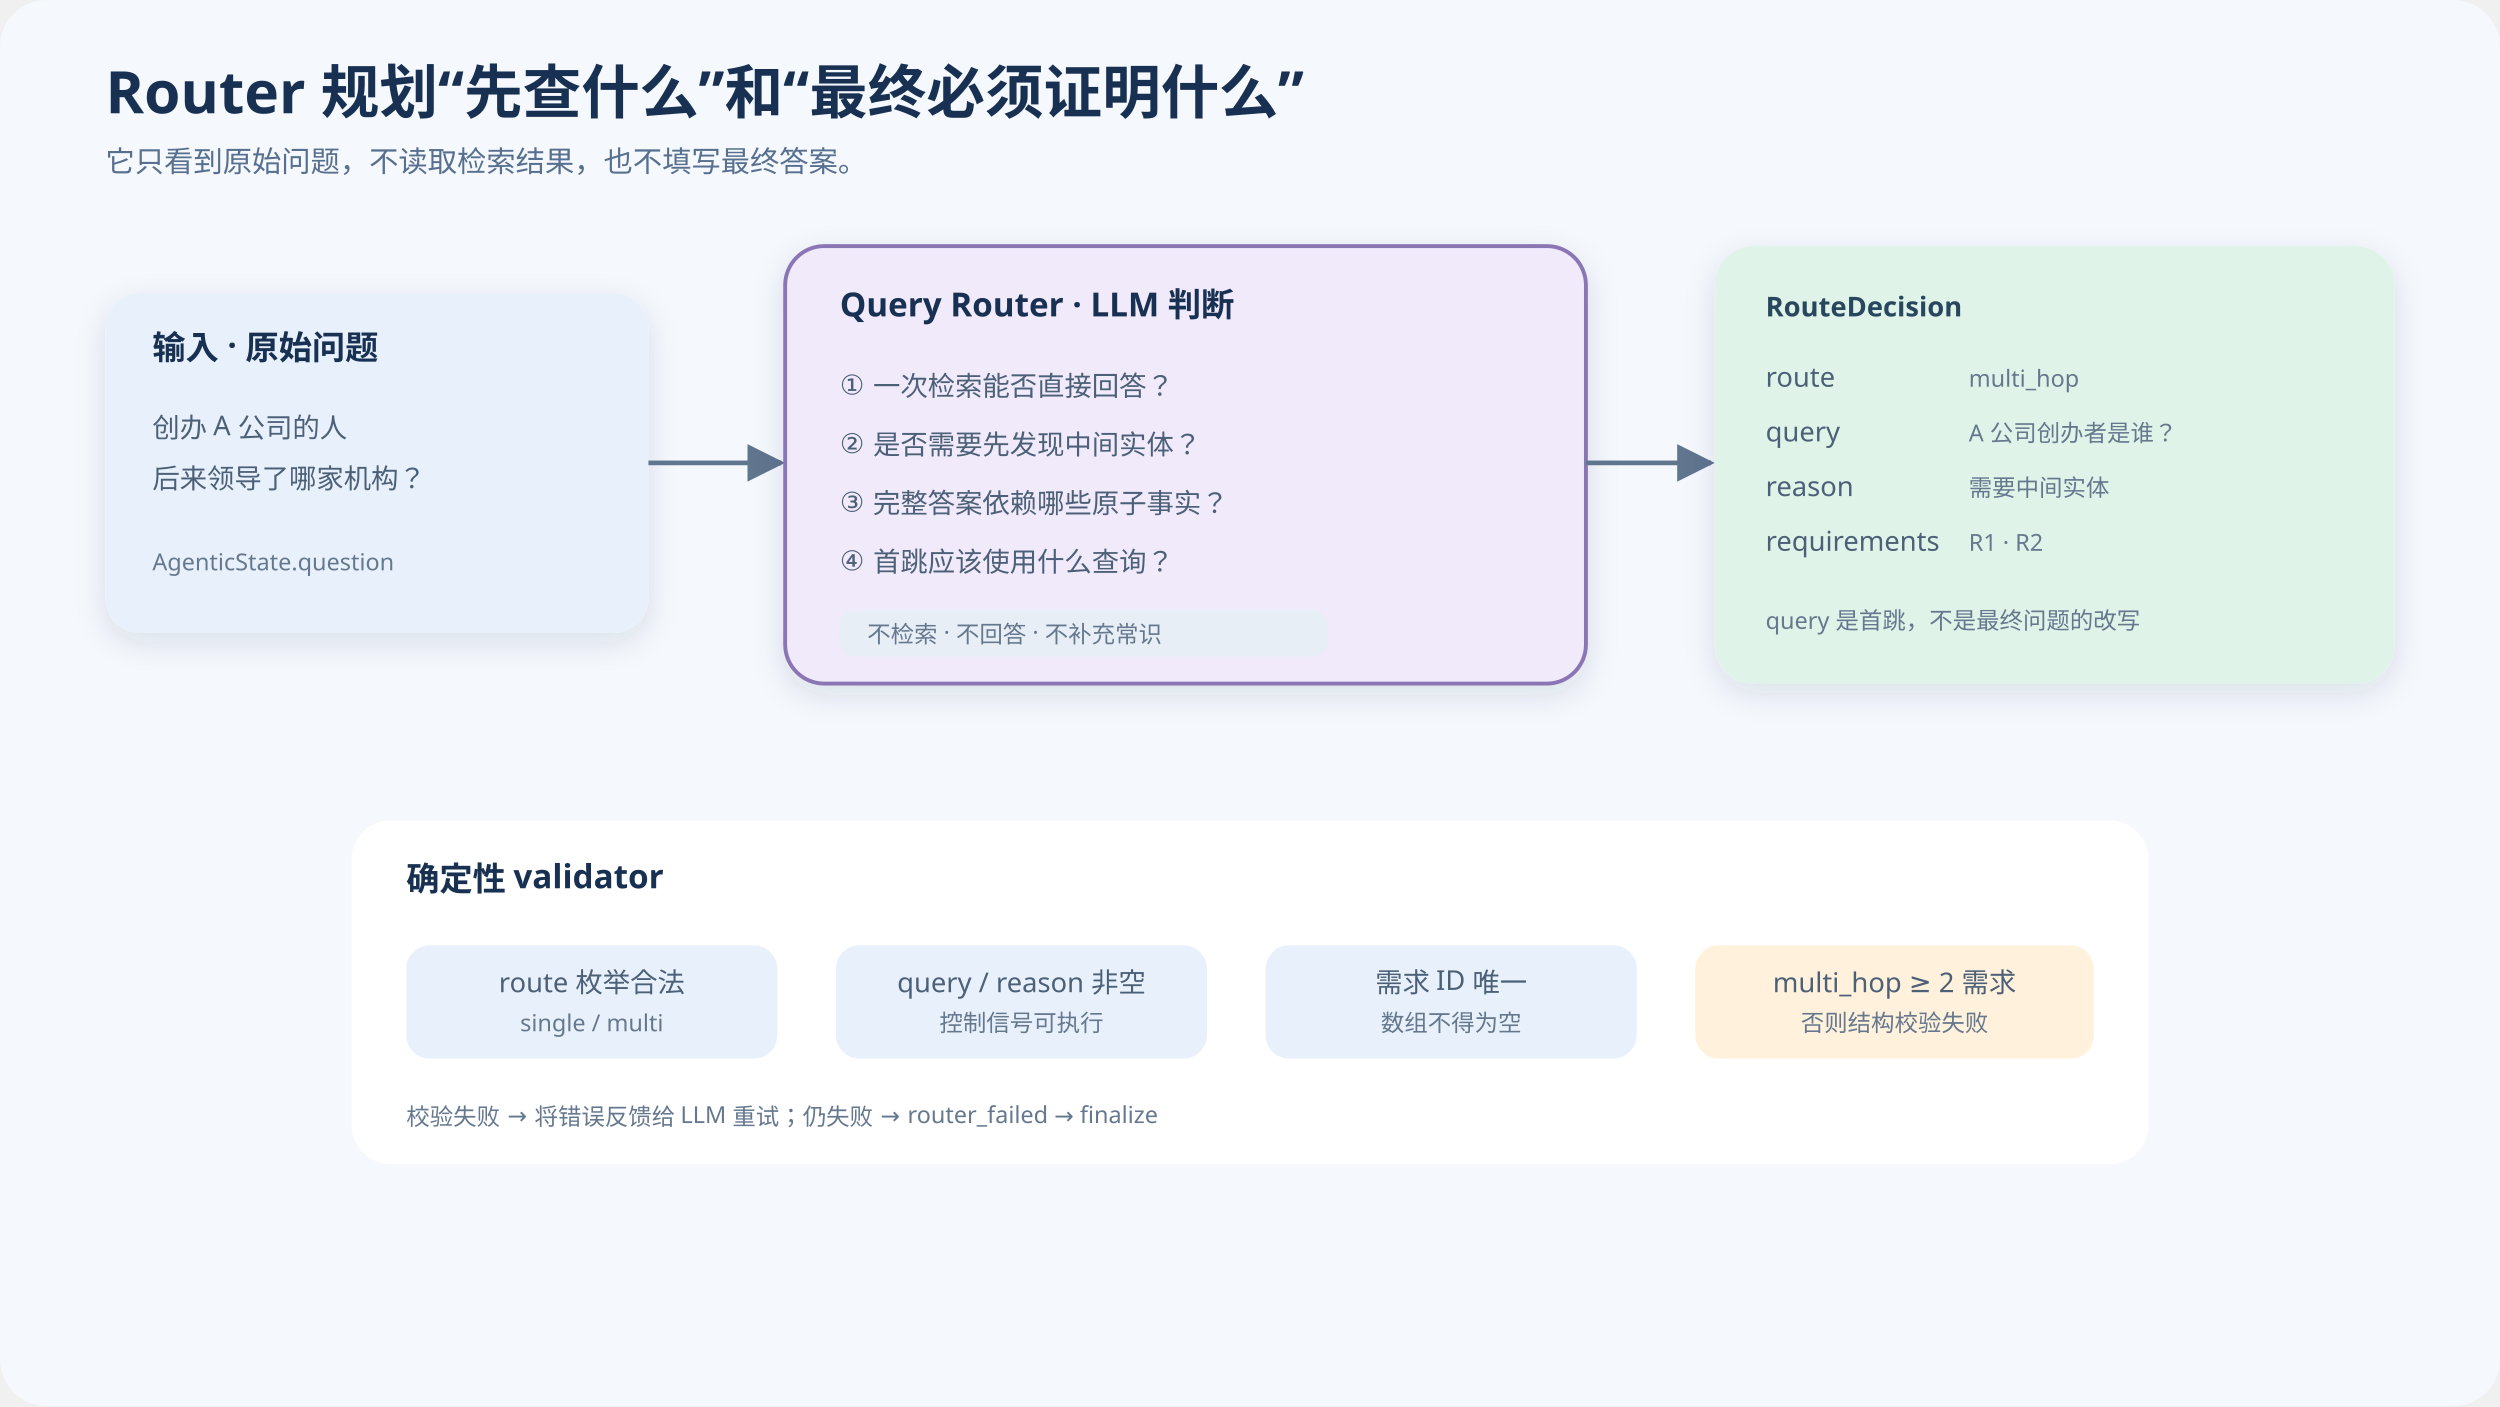
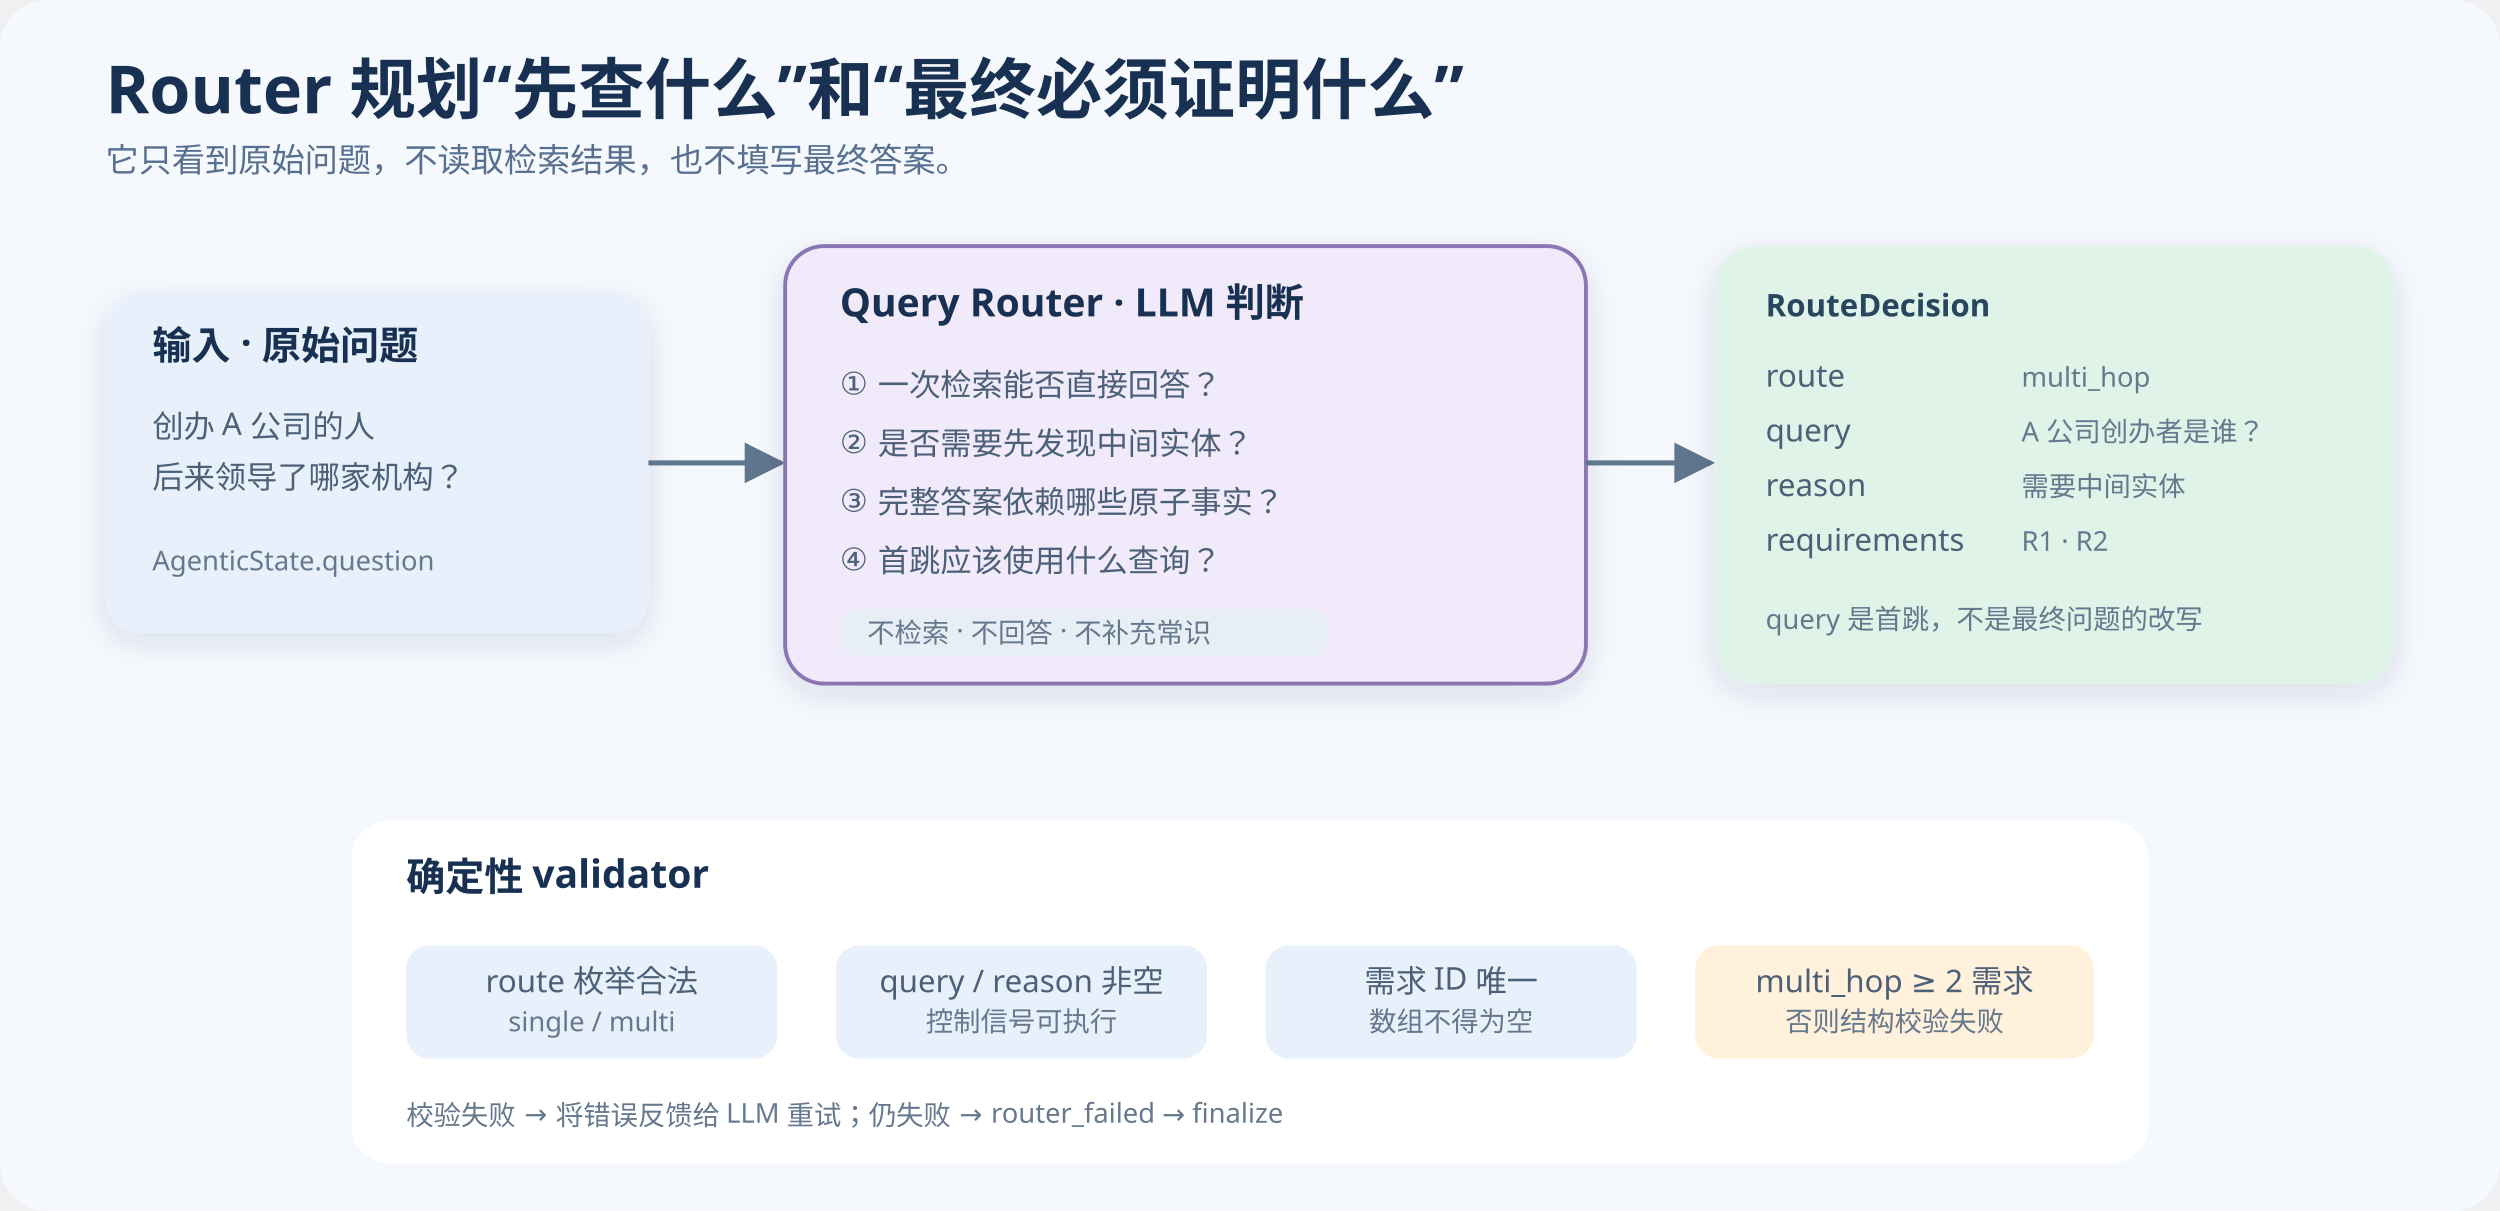
- <svg xmlns="http://www.w3.org/2000/svg" width="1280" height="720" viewBox="0 0 1280 720" role="img" aria-labelledby="title desc">
+ <svg xmlns="http://www.w3.org/2000/svg" width="1280" height="620" viewBox="0 0 1280 620" role="img" aria-labelledby="title desc">
  <defs>
    <filter id="shadow" x="-20%" y="-20%" width="140%" height="140%">
      <feDropShadow dx="0" dy="5" stdDeviation="8" flood-color="#183153" flood-opacity=".12" />
    </filter>
    <marker id="arrow" viewBox="0 0 10 10" refX="9" refY="5" markerWidth="8" markerHeight="8" orient="auto">
      <path d="M0 0L10 5L0 10Z" fill="#60758e" />
    </marker>
-     <style>.title{font:700 30px "Microsoft YaHei","Noto Sans SC",sans-serif;fill:#183153}.subtitle{font:400 15px "Microsoft YaHei","Noto Sans SC",sans-serif;fill:#58708f}.h2{font:700 17px "Microsoft YaHei","Noto Sans SC",sans-serif;fill:#183153}.body{font:400 14px "Microsoft YaHei","Noto Sans SC",sans-serif;fill:#4c6078}.small{font:400 12px "Microsoft YaHei","Noto Sans SC",sans-serif;fill:#65788e}.code{font:600 14px Consolas,"Microsoft YaHei",sans-serif;fill:#29465f}.arrow{stroke:#60758e;stroke-width:2.4;fill:none;marker-end:url(#arrow)}</style>
+     <style>.title{font:700 34px "Microsoft YaHei","Noto Sans SC",sans-serif;fill:#183153}.subtitle{font:400 17px "Microsoft YaHei","Noto Sans SC",sans-serif;fill:#58708f}.h2{font:700 20px "Microsoft YaHei","Noto Sans SC",sans-serif;fill:#183153}.body{font:400 16px "Microsoft YaHei","Noto Sans SC",sans-serif;fill:#4c6078}.small{font:400 14px "Microsoft YaHei","Noto Sans SC",sans-serif;fill:#65788e}.code{font:600 16px Consolas,"Microsoft YaHei",sans-serif;fill:#29465f}.arrow{stroke:#60758e;stroke-width:2.6;fill:none;marker-end:url(#arrow)}</style>
  </defs>
-   <rect width="1280" height="720" rx="24" fill="#f5f8fc" />
+   <rect width="1280" height="620" rx="24" fill="#f5f8fc" />
  <text x="54" y="58" class="title">Router 规划“先查什么”和“最终必须证明什么”</text>
  <text x="54" y="88" class="subtitle">它只看到原始问题，不读取检索结果，也不填写最终答案。</text>
  <rect x="54" y="150" width="278" height="174" rx="18" fill="#e8f1fb" filter="url(#shadow)" />
  <text x="78" y="184" class="h2">输入 · 原始问题</text>
  <text x="78" y="224" class="body">创办 A 公司的人</text>
  <text x="78" y="250" class="body">后来领导了哪家机构？</text>
  <text x="78" y="292" class="small">AgenticState.question</text>
  <path d="M332 237 H400" class="arrow" />
  <rect x="402" y="126" width="410" height="224" rx="20" fill="#f0eafb" stroke="#8b76b5" stroke-width="2" filter="url(#shadow)" />
  <text x="430" y="162" class="h2">Query Router · LLM 判断</text>
  <text x="430" y="202" class="body">① 一次检索能否直接回答？</text>
  <text x="430" y="232" class="body">② 是否需要先发现中间实体？</text>
  <text x="430" y="262" class="body">③ 完整答案依赖哪些原子事实？</text>
  <text x="430" y="292" class="body">④ 首跳应该使用什么查询？</text>
  <rect x="430" y="312" width="250" height="24" rx="8" fill="#e8eef6" />
  <text x="444" y="329" class="small">不检索 · 不回答 · 不补充常识</text>
  <path d="M812 237 H876" class="arrow" />
  <rect x="878" y="126" width="348" height="224" rx="20" fill="#dff3e8" filter="url(#shadow)" />
  <text x="904" y="162" class="code">RouteDecision</text>
  <text x="904" y="198" class="body">route</text>
-   <text x="1008" y="198" class="small">multi_hop</text>
+   <text x="1035" y="198" class="small">multi_hop</text>
  <text x="904" y="226" class="body">query</text>
-   <text x="1008" y="226" class="small">A 公司创办者是谁？</text>
+   <text x="1035" y="226" class="small">A 公司创办者是谁？</text>
  <text x="904" y="254" class="body">reason</text>
-   <text x="1008" y="254" class="small">需要中间实体</text>
+   <text x="1035" y="254" class="small">需要中间实体</text>
  <text x="904" y="282" class="body">requirements</text>
-   <text x="1008" y="282" class="small">R1 · R2</text>
+   <text x="1035" y="282" class="small">R1 · R2</text>
  <text x="904" y="322" class="small">query 是首跳，不是最终问题的改写</text>
  <rect x="180" y="420" width="920" height="176" rx="20" fill="#fff" opacity=".96" />
  <text x="208" y="456" class="h2">确定性 validator</text>
  <rect x="208" y="484" width="190" height="58" rx="12" fill="#e8f1fb" />
  <text x="303" y="508" text-anchor="middle" class="body">route 枚举合法</text>
  <text x="303" y="528" text-anchor="middle" class="small">single / multi</text>
  <rect x="428" y="484" width="190" height="58" rx="12" fill="#e8f1fb" />
  <text x="523" y="508" text-anchor="middle" class="body">query / reason 非空</text>
  <text x="523" y="528" text-anchor="middle" class="small">控制信号可执行</text>
  <rect x="648" y="484" width="190" height="58" rx="12" fill="#e8f1fb" />
  <text x="743" y="508" text-anchor="middle" class="body">需求 ID 唯一</text>
  <text x="743" y="528" text-anchor="middle" class="small">数组不得为空</text>
  <rect x="868" y="484" width="204" height="58" rx="12" fill="#fff1dc" />
  <text x="970" y="508" text-anchor="middle" class="body">multi_hop ≥ 2 需求</text>
  <text x="970" y="528" text-anchor="middle" class="small">否则结构校验失败</text>
  <text x="208" y="576" class="small">校验失败 → 将错误反馈给 LLM 重试；仍失败 → router_failed → finalize</text>
</svg>
